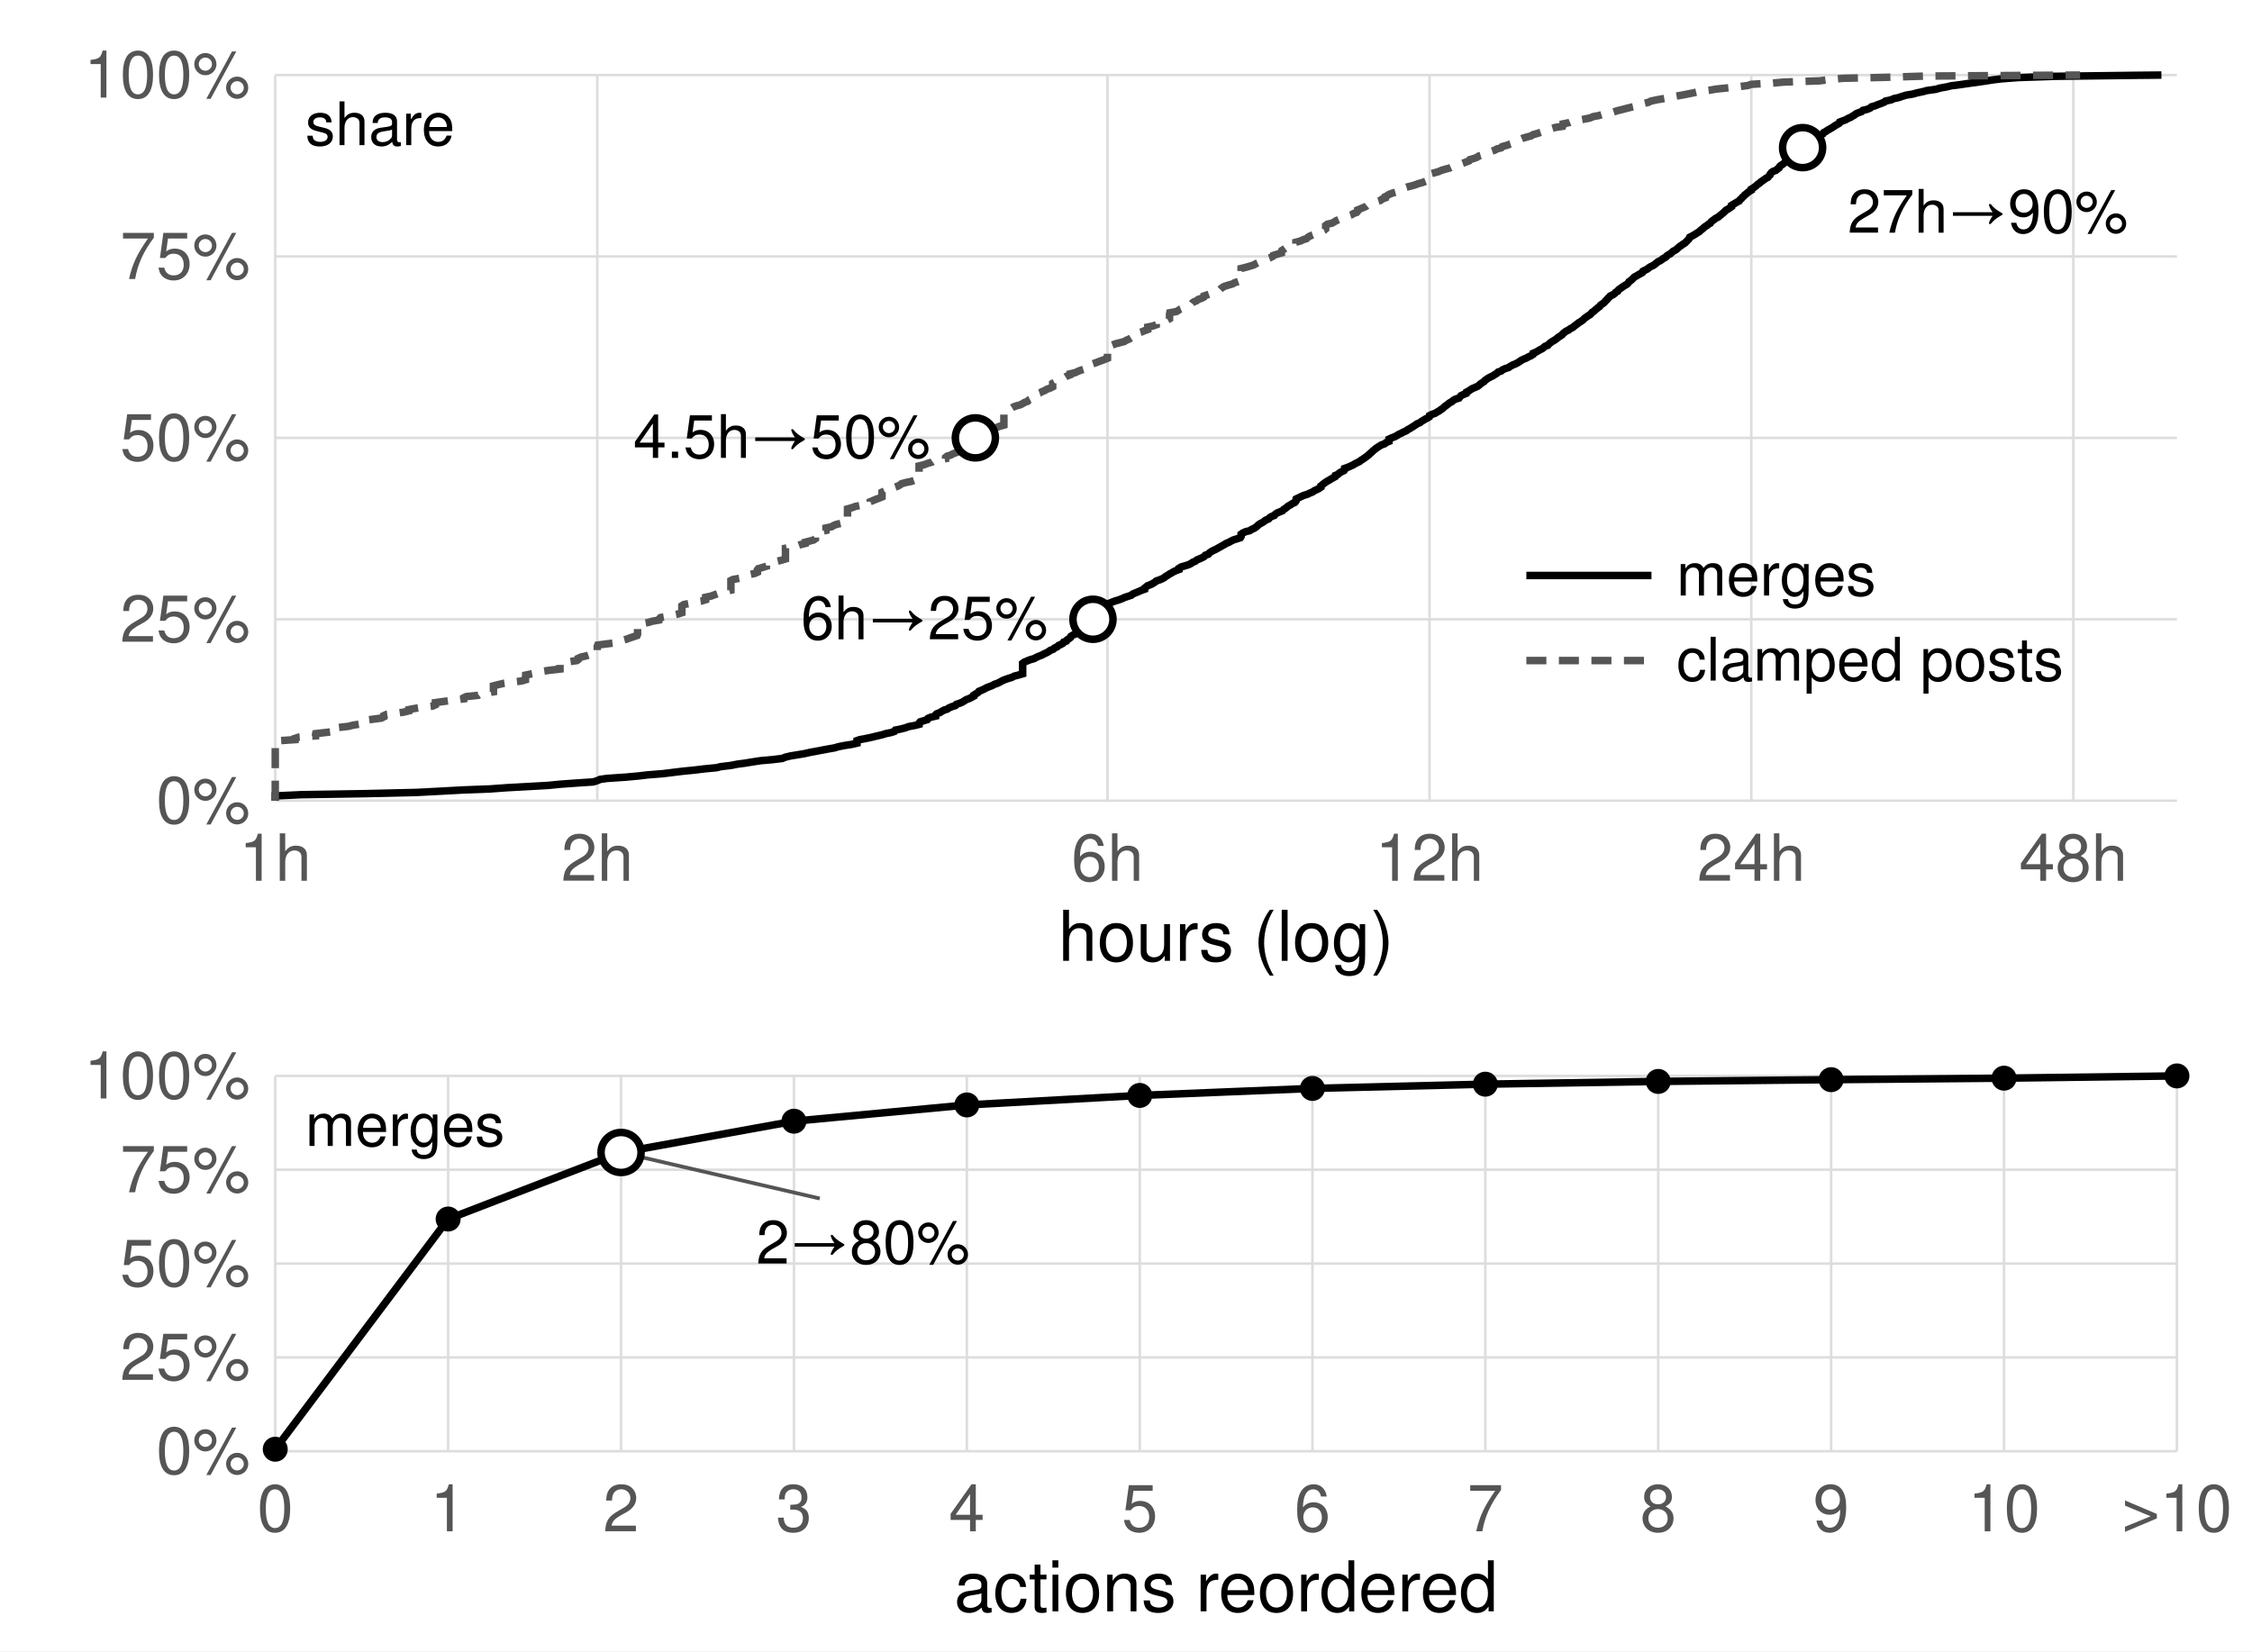
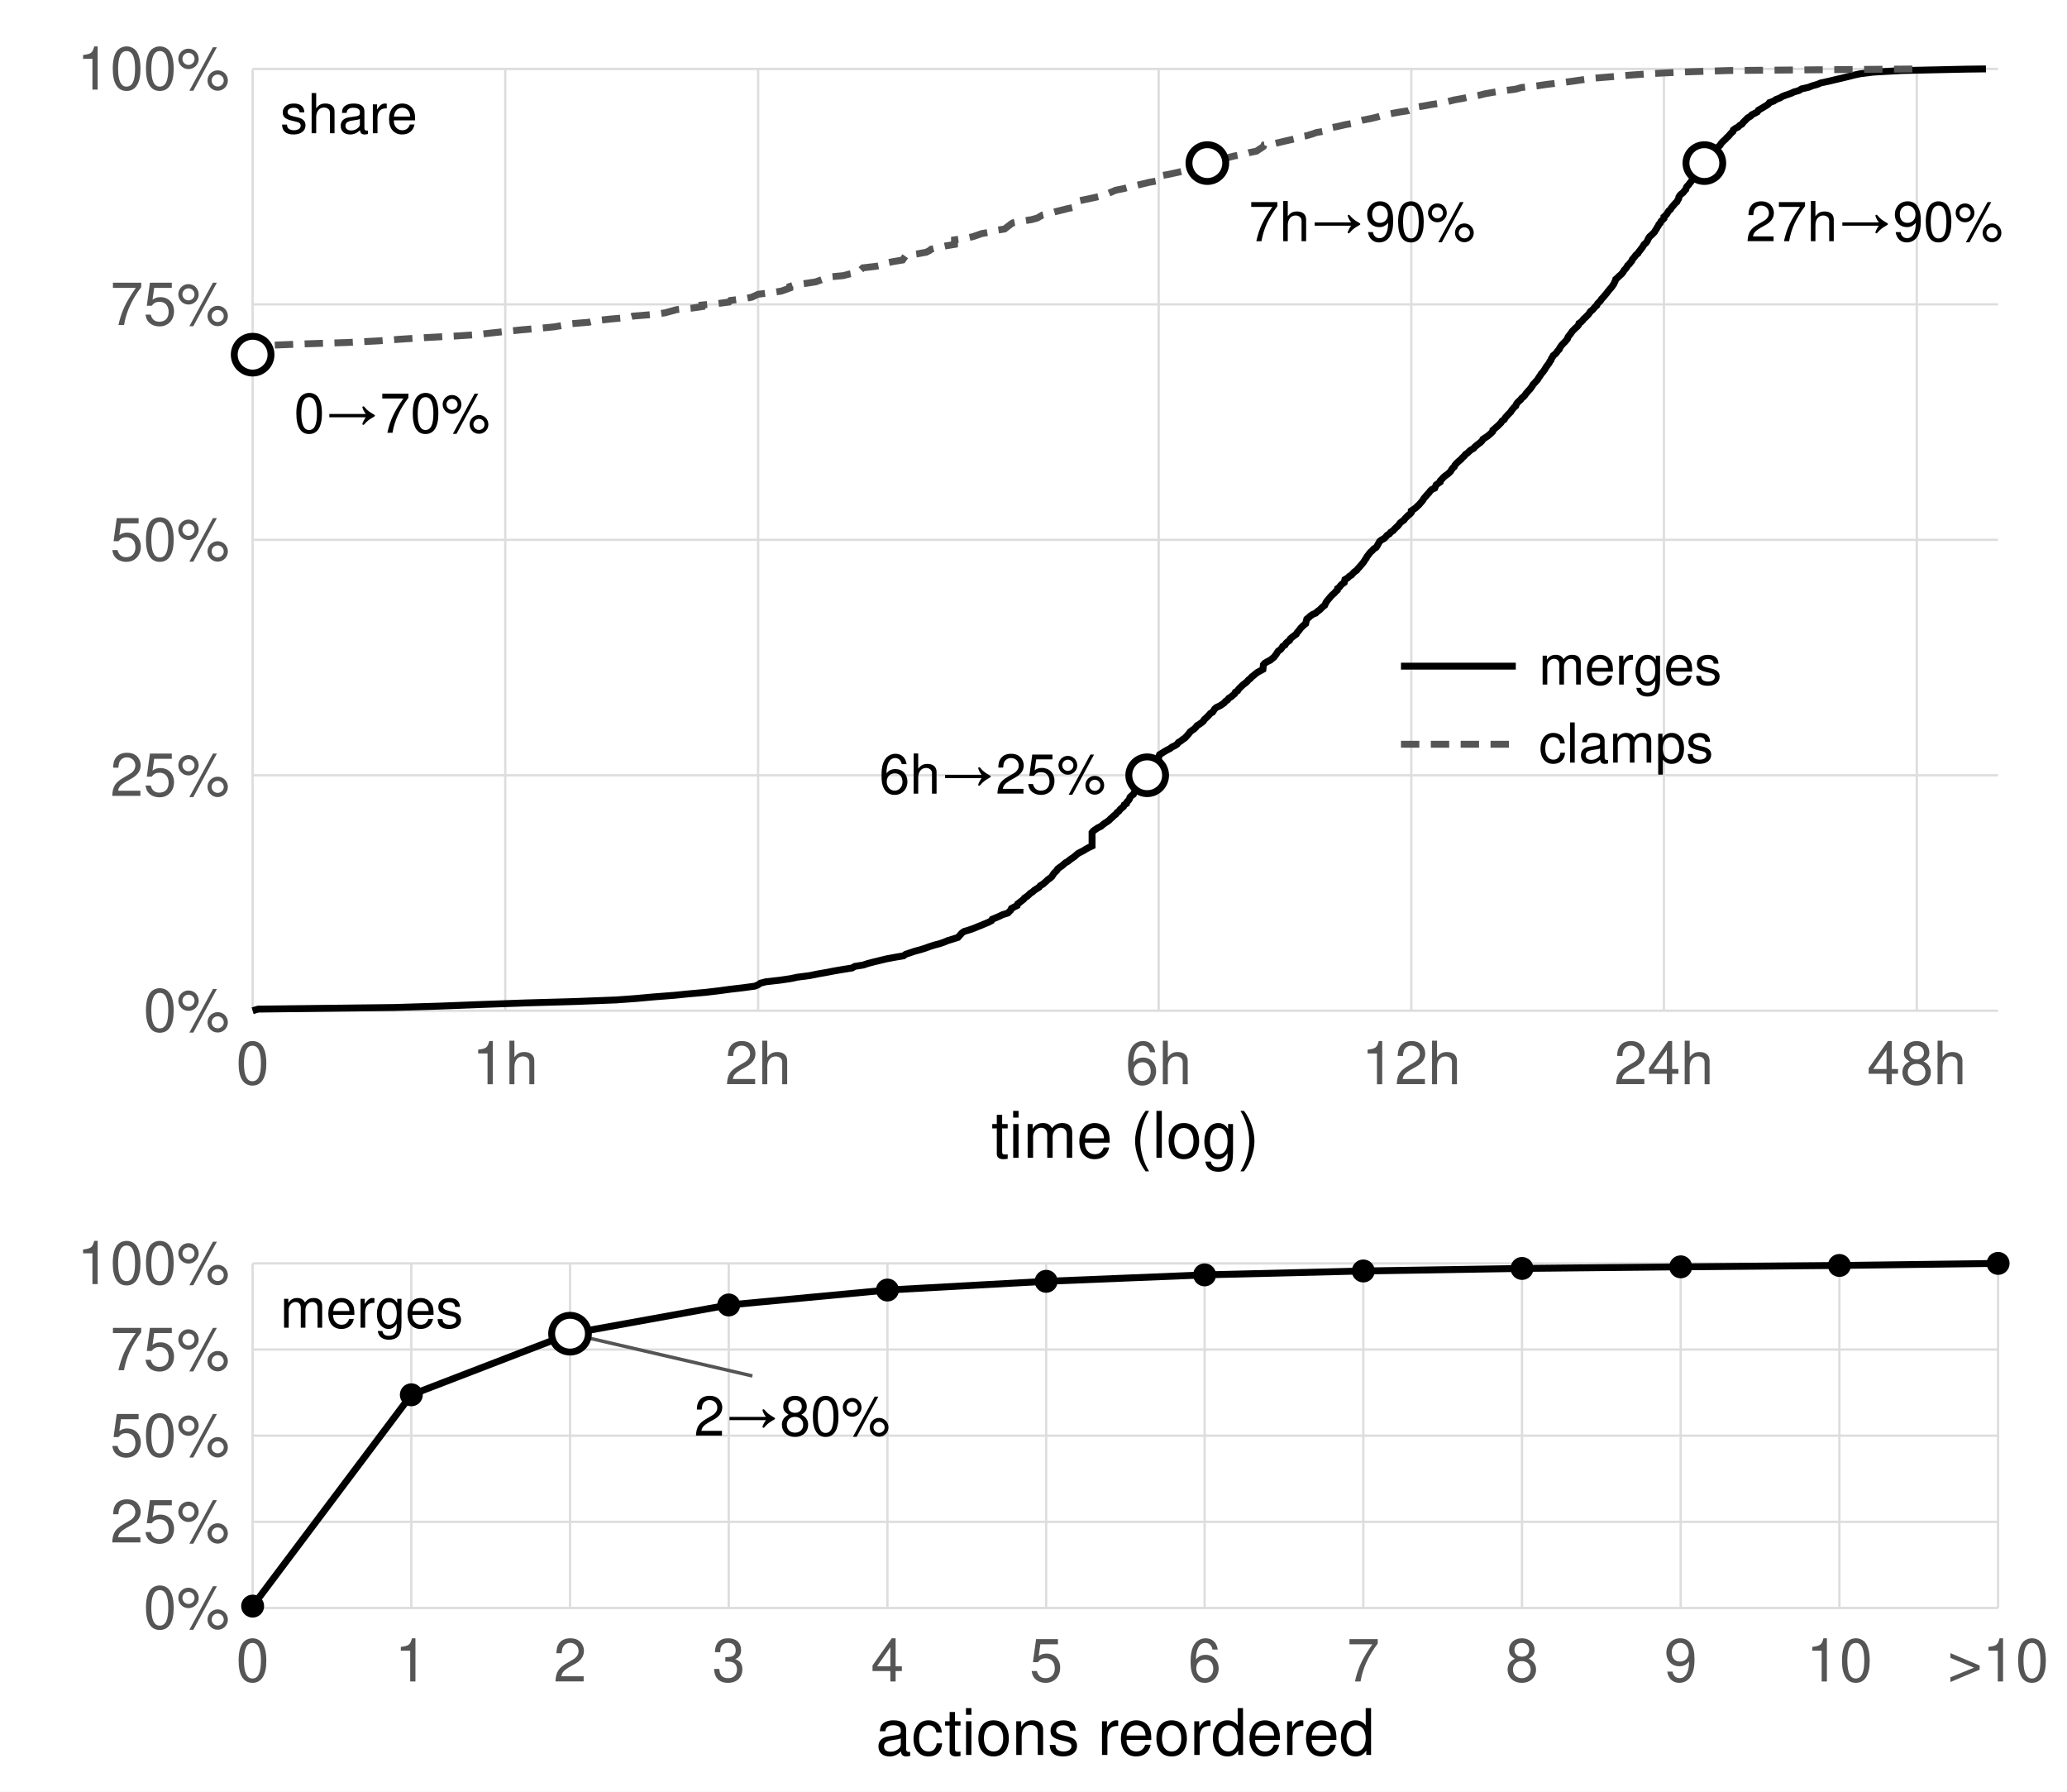
- <svg xmlns="http://www.w3.org/2000/svg" width="900" height="660" viewBox="0 0 900 660">
-   <rect width="900" height="660" fill="#ffffff" />
-   <line x1="110" x2="870" y1="320.0" y2="320.0" stroke="#dddddd" />
-   <text x="100.0" y="329.0" font-family="Helvetica, Arial, sans-serif" font-size="26" text-anchor="end" fill="#555555">0%</text>
-   <line x1="110" x2="870" y1="247.5" y2="247.5" stroke="#dddddd" />
-   <text x="100.0" y="256.5" font-family="Helvetica, Arial, sans-serif" font-size="26" text-anchor="end" fill="#555555">25%</text>
-   <line x1="110" x2="870" y1="175.0" y2="175.0" stroke="#dddddd" />
-   <text x="100.0" y="184.0" font-family="Helvetica, Arial, sans-serif" font-size="26" text-anchor="end" fill="#555555">50%</text>
-   <line x1="110" x2="870" y1="102.5" y2="102.5" stroke="#dddddd" />
-   <text x="100.0" y="111.5" font-family="Helvetica, Arial, sans-serif" font-size="26" text-anchor="end" fill="#555555">75%</text>
+ <svg xmlns="http://www.w3.org/2000/svg" width="900" height="780" viewBox="0 0 900 780">
+   <rect width="900" height="780" fill="#ffffff" />
+   <line x1="110" x2="870" y1="440.0" y2="440.0" stroke="#dddddd" />
+   <text x="100.0" y="449.0" font-family="Helvetica, Arial, sans-serif" font-size="26" text-anchor="end" fill="#555555">0%</text>
+   <line x1="110" x2="870" y1="337.5" y2="337.5" stroke="#dddddd" />
+   <text x="100.0" y="346.5" font-family="Helvetica, Arial, sans-serif" font-size="26" text-anchor="end" fill="#555555">25%</text>
+   <line x1="110" x2="870" y1="235.0" y2="235.0" stroke="#dddddd" />
+   <text x="100.0" y="244.0" font-family="Helvetica, Arial, sans-serif" font-size="26" text-anchor="end" fill="#555555">50%</text>
+   <line x1="110" x2="870" y1="132.5" y2="132.5" stroke="#dddddd" />
+   <text x="100.0" y="141.5" font-family="Helvetica, Arial, sans-serif" font-size="26" text-anchor="end" fill="#555555">75%</text>
  <line x1="110" x2="870" y1="30.0" y2="30.0" stroke="#dddddd" />
  <text x="100.0" y="39.0" font-family="Helvetica, Arial, sans-serif" font-size="26" text-anchor="end" fill="#555555">100%</text>
-   <line y1="30" y2="320" x1="110.0" x2="110.0" stroke="#dddddd" />
-   <text x="110.0" y="352.0" font-family="Helvetica, Arial, sans-serif" font-size="26" text-anchor="middle" fill="#555555">1h</text>
-   <line y1="30" y2="320" x1="238.7" x2="238.7" stroke="#dddddd" />
-   <text x="238.7" y="352.0" font-family="Helvetica, Arial, sans-serif" font-size="26" text-anchor="middle" fill="#555555">2h</text>
-   <line y1="30" y2="320" x1="442.6" x2="442.6" stroke="#dddddd" />
-   <text x="442.6" y="352.0" font-family="Helvetica, Arial, sans-serif" font-size="26" text-anchor="middle" fill="#555555">6h</text>
-   <line y1="30" y2="320" x1="571.3" x2="571.3" stroke="#dddddd" />
-   <text x="571.3" y="352.0" font-family="Helvetica, Arial, sans-serif" font-size="26" text-anchor="middle" fill="#555555">12h</text>
-   <line y1="30" y2="320" x1="699.9" x2="699.9" stroke="#dddddd" />
-   <text x="699.9" y="352.0" font-family="Helvetica, Arial, sans-serif" font-size="26" text-anchor="middle" fill="#555555">24h</text>
-   <line y1="30" y2="320" x1="828.6" x2="828.6" stroke="#dddddd" />
-   <text x="828.6" y="352.0" font-family="Helvetica, Arial, sans-serif" font-size="26" text-anchor="middle" fill="#555555">48h</text>
-   <text x="490.0" y="384.0" font-family="Helvetica, Arial, sans-serif" font-size="28" text-anchor="middle" fill="#000000">hours (log)</text>
+   <line y1="30" y2="440" x1="110.0" x2="110.0" stroke="#dddddd" />
+   <text x="110.0" y="472.0" font-family="Helvetica, Arial, sans-serif" font-size="26" text-anchor="middle" fill="#555555">0</text>
+   <line y1="30" y2="440" x1="220.0" x2="220.0" stroke="#dddddd" />
+   <text x="220.0" y="472.0" font-family="Helvetica, Arial, sans-serif" font-size="26" text-anchor="middle" fill="#555555">1h</text>
+   <line y1="30" y2="440" x1="330.1" x2="330.1" stroke="#dddddd" />
+   <text x="330.1" y="472.0" font-family="Helvetica, Arial, sans-serif" font-size="26" text-anchor="middle" fill="#555555">2h</text>
+   <line y1="30" y2="440" x1="504.5" x2="504.5" stroke="#dddddd" />
+   <text x="504.5" y="472.0" font-family="Helvetica, Arial, sans-serif" font-size="26" text-anchor="middle" fill="#555555">6h</text>
+   <line y1="30" y2="440" x1="614.5" x2="614.5" stroke="#dddddd" />
+   <text x="614.5" y="472.0" font-family="Helvetica, Arial, sans-serif" font-size="26" text-anchor="middle" fill="#555555">12h</text>
+   <line y1="30" y2="440" x1="724.5" x2="724.5" stroke="#dddddd" />
+   <text x="724.5" y="472.0" font-family="Helvetica, Arial, sans-serif" font-size="26" text-anchor="middle" fill="#555555">24h</text>
+   <line y1="30" y2="440" x1="834.6" x2="834.6" stroke="#dddddd" />
+   <text x="834.6" y="472.0" font-family="Helvetica, Arial, sans-serif" font-size="26" text-anchor="middle" fill="#555555">48h</text>
+   <text x="490.0" y="504.0" font-family="Helvetica, Arial, sans-serif" font-size="28" text-anchor="middle" fill="#000000">time (log)</text>
  <text x="122.0" y="58.0" font-family="Helvetica, Arial, sans-serif" font-size="24" text-anchor="start" fill="#000000">share</text>
-   <polyline fill="none" stroke="#000000" stroke-width="3" points="110.0,320.0 110.0,319.5 110.0,319.0 110.0,318.6 110.0,318.1 120.5,317.6 145.6,317.2 166.6,316.7 176.2,316.2 185.3,315.7 195.9,315.3 202.8,314.8 212.0,314.3 219.0,313.9 224.1,313.4 231.1,312.9 237.1,312.5 238.7,312.0 239.8,311.5 242.6,311.1 250.0,310.6 255.4,310.1 258.7,309.7 265.0,309.2 269.0,308.7 273.1,308.2 277.3,307.8 281.4,307.3 286.5,306.8 288.0,306.4 292.2,305.9 294.7,305.4 297.8,305.0 300.8,304.5 304.1,304.0 308.7,303.6 312.7,303.1 313.9,302.6 316.0,302.1 318.5,301.7 321.5,301.2 323.7,300.7 325.9,300.3 328.5,299.8 331.2,299.3 333.5,298.9 335.2,298.4 337.8,297.9 340.4,297.5 342.5,297.0 342.5,296.5 342.5,296.0 343.6,295.6 346.3,295.1 348.6,294.6 350.2,294.2 352.4,293.7 354.0,293.2 356.0,292.8 357.5,292.3 357.8,291.8 359.8,291.4 361.8,290.9 363.1,290.4 365.8,289.9 367.3,289.5 367.3,289.0 367.7,288.5 369.0,288.1 370.6,287.6 370.9,287.1 371.8,286.7 373.9,286.2 373.9,285.7 374.3,285.3 375.6,284.8 376.4,284.3 377.3,283.8 378.6,283.4 379.3,282.9 380.5,282.4 381.8,282.0 382.2,281.5 383.7,281.0 384.6,280.6 385.4,280.1 386.2,279.6 387.3,279.2 388.3,278.7 389.2,278.2 389.2,277.8 390.0,277.3 390.8,276.8 391.2,276.3 392.2,275.9 393.3,275.4 394.2,274.9 395.2,274.5 396.5,274.0 397.4,273.5 398.6,273.1 399.6,272.6 400.5,272.1 401.4,271.7 402.8,271.2 404.4,270.7 405.4,270.2 407.0,269.8 408.7,269.3 408.7,268.8 408.7,268.4 408.7,267.9 408.7,267.4 408.7,267.0 408.7,266.5 408.7,266.0 408.7,265.6 408.7,265.1 409.4,264.6 410.6,264.1 411.6,263.7 413.3,263.2 414.2,262.7 415.1,262.3 416.4,261.8 417.3,261.3 418.2,260.9 419.1,260.4 419.8,259.9 420.9,259.5 421.4,259.0 422.5,258.5 423.0,258.0 423.9,257.6 424.8,257.1 425.1,256.6 426.2,256.2 426.5,255.7 427.3,255.2 427.8,254.8 428.0,254.3 428.8,253.8 429.8,253.4 430.1,252.9 430.8,252.4 431.3,251.9 432.0,251.5 432.3,251.0 433.3,250.5 433.7,250.1 434.7,249.6 434.9,249.1 435.4,248.7 435.8,248.2 436.3,247.7 437.2,247.3 438.1,246.8 438.1,246.3 438.5,245.9 439.6,245.4 440.3,244.9 440.9,244.4 441.4,244.0 442.2,243.5 442.6,243.0 442.6,242.6 442.6,242.1 442.7,241.6 443.1,241.2 444.3,240.7 445.6,240.2 447.0,239.8 448.3,239.3 449.4,238.8 450.9,238.3 452.1,237.9 452.7,237.4 453.9,236.9 454.9,236.5 456.0,236.0 457.4,235.5 457.4,235.1 458.0,234.6 458.6,234.1 459.7,233.7 460.7,233.2 461.5,232.7 462.1,232.2 463.3,231.8 464.5,231.3 465.4,230.8 465.8,230.4 466.7,229.9 467.4,229.4 468.2,229.0 469.0,228.5 470.1,228.0 471.2,227.6 471.2,227.1 472.0,226.6 473.7,226.1 475.0,225.7 476.0,225.2 476.7,224.7 477.7,224.3 478.3,223.8 479.5,223.3 480.4,222.9 481.3,222.4 481.7,221.9 482.9,221.5 483.3,221.0 484.0,220.5 484.9,220.0 485.8,219.6 486.7,219.1 487.6,218.6 488.3,218.2 489.2,217.7 490.0,217.2 491.0,216.8 491.9,216.3 492.9,215.8 494.2,215.4 495.7,214.9 496.0,214.4 496.0,214.0 496.0,213.5 496.7,213.0 497.8,212.5 499.4,212.1 500.2,211.6 501.3,211.1 501.9,210.7 502.5,210.2 503.0,209.7 503.6,209.3 504.6,208.8 505.3,208.3 505.8,207.9 507.0,207.4 507.4,206.9 508.2,206.4 509.3,206.0 509.7,205.5 510.4,205.0 511.4,204.6 512.6,204.1 513.0,203.6 513.7,203.2 514.3,202.7 514.9,202.2 515.7,201.8 516.4,201.3 517.5,200.8 517.9,200.3 517.9,199.9 518.0,199.4 519.1,198.9 519.9,198.5 521.0,198.0 522.6,197.5 523.4,197.1 524.6,196.6 525.3,196.1 526.2,195.7 527.2,195.2 527.9,194.7 527.9,194.2 528.4,193.8 529.0,193.3 529.7,192.8 530.3,192.4 531.2,191.9 532.0,191.4 532.7,191.0 533.6,190.5 533.7,190.0 534.7,189.6 535.2,189.1 536.0,188.6 537.1,188.1 537.4,187.7 537.4,187.2 538.8,186.7 539.7,186.3 540.8,185.8 541.6,185.3 542.4,184.9 543.4,184.4 544.0,183.9 544.7,183.5 545.4,183.0 546.1,182.5 546.6,182.1 547.2,181.6 547.7,181.1 548.3,180.6 548.7,180.2 549.3,179.7 549.9,179.2 550.5,178.8 551.3,178.3 552.1,177.8 553.3,177.4 553.9,176.9 555.1,176.4 555.1,176.0 555.1,175.5 556.2,175.0 557.5,174.5 558.2,174.1 559.0,173.6 560.1,173.1 560.8,172.7 562.0,172.2 562.6,171.7 563.4,171.3 564.2,170.8 565.0,170.3 565.6,169.9 566.3,169.4 567.5,168.9 568.1,168.4 568.8,168.0 569.6,167.5 570.6,167.0 571.2,166.6 571.3,166.1 572.3,165.6 573.5,165.2 574.3,164.7 575.2,164.2 575.7,163.8 576.5,163.3 577.0,162.8 577.6,162.3 578.2,161.9 578.8,161.4 579.5,160.9 580.3,160.5 580.8,160.0 581.7,159.5 583.1,159.1 583.5,158.6 583.9,158.1 584.8,157.7 586.0,157.2 586.1,156.7 586.9,156.3 587.6,155.8 588.4,155.3 589.6,154.8 590.5,154.4 591.2,153.9 591.7,153.4 592.3,153.0 593.1,152.5 593.5,152.0 594.1,151.6 594.8,151.1 595.8,150.6 596.6,150.2 597.4,149.7 598.2,149.2 598.7,148.7 599.9,148.3 600.5,147.8 601.6,147.3 602.9,146.9 603.6,146.4 604.5,145.9 605.5,145.5 606.5,145.0 607.3,144.5 607.8,144.1 608.8,143.6 610.0,143.1 610.9,142.6 611.8,142.2 612.6,141.7 612.7,141.2 613.7,140.8 614.6,140.3 615.4,139.8 616.3,139.4 616.9,138.9 617.5,138.4 618.6,138.0 619.0,137.5 619.6,137.0 620.3,136.5 621.0,136.1 621.8,135.6 622.4,135.1 622.9,134.7 623.7,134.2 624.4,133.7 624.7,133.3 625.3,132.8 626.0,132.3 626.9,131.9 627.5,131.4 628.5,130.9 629.1,130.4 629.6,130.0 630.3,129.5 630.9,129.0 631.6,128.6 632.3,128.1 632.9,127.6 633.3,127.2 634.0,126.7 634.7,126.2 635.4,125.8 635.9,125.3 636.3,124.8 637.0,124.4 637.5,123.9 638.1,123.4 638.7,122.9 639.3,122.5 639.6,122.0 640.3,121.5 640.9,121.1 641.4,120.6 641.8,120.1 642.3,119.7 642.6,119.2 643.2,118.7 643.5,118.3 644.6,117.8 645.3,117.3 645.7,116.8 646.5,116.4 646.8,115.9 647.4,115.4 648.0,115.0 648.7,114.5 649.5,114.0 650.2,113.6 650.7,113.1 651.0,112.6 651.6,112.2 652.2,111.7 652.7,111.2 653.2,110.7 654.0,110.3 654.8,109.8 655.7,109.3 656.4,108.9 656.6,108.4 657.6,107.9 658.4,107.5 659.0,107.0 659.8,106.5 660.7,106.1 661.4,105.6 662.0,105.1 662.6,104.6 663.5,104.2 664.2,103.7 664.9,103.2 665.7,102.8 666.1,102.3 666.8,101.8 667.6,101.4 668.1,100.9 668.7,100.4 669.5,100.0 670.2,99.5 670.7,99.0 671.3,98.5 671.9,98.1 672.6,97.6 673.4,97.1 673.8,96.7 674.3,96.2 674.8,95.7 675.1,95.3 675.3,94.8 676.3,94.3 677.0,93.9 677.8,93.4 678.6,92.9 679.2,92.5 679.7,92.0 680.4,91.5 680.9,91.0 681.4,90.6 682.2,90.1 682.8,89.6 683.5,89.2 683.8,88.7 684.4,88.2 685.0,87.8 685.6,87.3 686.6,86.8 687.1,86.4 687.7,85.9 688.3,85.4 688.9,84.9 689.3,84.5 689.8,84.0 690.7,83.5 691.3,83.1 692.0,82.6 692.0,82.1 692.6,81.7 693.5,81.2 694.3,80.7 695.1,80.3 695.4,79.8 696.0,79.3 696.4,78.8 696.9,78.4 697.3,77.9 698.0,77.4 698.4,77.0 699.1,76.5 699.9,76.0 699.9,75.6 700.7,75.1 701.4,74.6 701.9,74.2 702.4,73.7 703.2,73.2 703.7,72.7 704.3,72.3 705.0,71.8 705.7,71.3 706.5,70.9 706.9,70.4 707.4,69.9 707.5,69.5 707.9,69.0 708.6,68.5 709.7,68.1 710.3,67.6 711.0,67.1 711.2,66.6 711.6,66.2 712.4,65.7 713.0,65.2 713.5,64.8 714.1,64.3 714.8,63.8 715.0,63.4 715.9,62.9 716.4,62.4 717.0,62.0 717.8,61.5 718.3,61.0 718.6,60.6 719.0,60.1 719.5,59.6 720.4,59.1 720.8,58.7 721.6,58.2 721.8,57.7 722.5,57.3 723.3,56.8 724.2,56.3 724.9,55.9 725.7,55.4 725.9,54.9 726.7,54.5 727.6,54.0 728.5,53.5 728.8,53.0 729.6,52.6 730.3,52.1 731.2,51.6 731.9,51.2 732.7,50.7 733.4,50.2 734.1,49.8 735.0,49.3 735.2,48.8 736.2,48.4 737.6,47.9 738.4,47.4 739.6,46.9 740.2,46.5 741.1,46.0 741.7,45.5 742.6,45.1 744.0,44.6 744.5,44.1 746.2,43.7 747.4,43.2 747.9,42.7 749.3,42.3 750.5,41.8 751.9,41.3 753.1,40.8 753.5,40.4 755.8,39.9 756.9,39.4 758.8,39.0 760.2,38.5 761.9,38.0 764.4,37.6 766.2,37.1 768.6,36.6 770.0,36.2 773.6,35.7 775.3,35.2 778.1,34.7 779.7,34.3 783.6,33.8 787.0,33.3 790.0,32.9 793.4,32.4 796.6,31.9 799.9,31.5 806.5,31.0 821.1,30.5 853.9,30.1 863.8,30.0" />
-   <polyline fill="none" stroke="#555555" stroke-width="3" stroke-dasharray="8 5" points="110.0,320.0 110.0,319.5 110.0,319.0 110.0,318.5 110.0,318.0 110.0,317.6 110.0,317.1 110.0,316.6 110.0,316.1 110.0,315.7 110.0,315.2 110.0,314.7 110.0,314.2 110.0,313.7 110.0,313.3 110.0,312.8 110.0,312.3 110.0,311.8 110.0,311.4 110.0,310.9 110.0,310.4 110.0,309.9 110.0,309.4 110.0,309.0 110.0,308.5 110.0,308.0 110.0,307.5 110.0,307.1 110.0,306.6 110.0,306.1 110.0,305.6 110.0,305.1 110.0,304.7 110.0,304.2 110.0,303.7 110.0,303.2 110.0,302.8 110.0,302.3 110.0,301.8 110.0,301.3 110.0,300.8 110.0,300.4 110.0,299.9 110.0,299.4 110.0,298.9 110.0,298.4 110.0,298.0 110.0,297.5 110.0,297.0 110.0,296.5 110.6,296.1 117.9,295.6 117.9,295.1 119.4,294.6 126.1,294.1 126.1,293.7 126.2,293.2 130.6,292.7 134.8,292.2 134.8,291.8 134.8,291.3 134.8,290.8 139.2,290.3 141.2,289.8 143.8,289.4 143.8,288.9 144.3,288.4 145.4,287.9 148.6,287.5 152.4,287.0 153.4,286.5 153.4,286.0 154.5,285.5 158.1,285.1 161.4,284.6 163.4,284.1 163.4,283.6 165.4,283.2 168.6,282.7 172.9,282.2 174.0,281.7 174.0,281.2 174.0,280.8 177.6,280.3 181.4,279.8 185.3,279.3 185.3,278.9 186.3,278.4 191.1,277.9 191.8,277.4 194.8,276.9 197.2,276.5 197.2,276.0 197.2,275.5 197.2,275.0 197.2,274.6 197.2,274.1 199.2,273.6 201.3,273.1 204.8,272.6 208.2,272.2 210.0,271.7 210.0,271.2 210.0,270.7 210.1,270.3 210.1,269.8 212.5,269.3 215.3,268.8 216.8,268.3 219.4,267.9 223.8,267.4 223.8,266.9 223.8,266.4 223.8,266.0 223.8,265.5 223.8,265.0 227.0,264.5 230.6,264.0 231.1,263.6 231.1,263.1 232.2,262.6 234.4,262.1 235.6,261.7 238.7,261.2 238.7,260.7 238.7,260.2 238.7,259.7 238.7,259.3 238.7,258.8 238.7,258.3 238.9,257.8 241.9,257.4 246.0,256.9 246.6,256.4 248.6,255.9 250.6,255.4 251.6,255.0 253.1,254.5 254.6,254.0 254.8,253.5 254.8,253.1 254.8,252.6 254.8,252.1 254.8,251.6 254.8,251.1 254.8,250.7 254.8,250.2 254.8,249.7 256.8,249.2 259.0,248.8 260.6,248.3 263.4,247.8 263.5,247.3 264.0,246.8 266.4,246.4 268.5,245.9 271.0,245.4 272.5,244.9 272.5,244.5 272.5,244.0 272.5,243.5 272.5,243.0 272.5,242.5 272.5,242.1 273.3,241.6 276.0,241.1 277.5,240.6 280.4,240.2 282.0,239.7 282.0,239.2 282.0,238.7 284.3,238.2 285.3,237.8 286.7,237.3 289.1,236.8 290.5,236.3 292.1,235.9 292.1,235.4 292.1,234.9 292.1,234.4 292.1,233.9 292.1,233.5 292.1,233.0 292.1,232.5 292.1,232.0 292.9,231.6 295.6,231.1 297.6,230.6 299.1,230.1 299.6,229.6 301.6,229.2 302.7,228.7 302.7,228.2 302.7,227.7 303.0,227.3 304.7,226.8 306.3,226.3 306.3,225.8 308.0,225.3 308.9,224.9 310.1,224.4 312.3,223.9 313.9,223.4 313.9,223.0 313.9,222.5 313.9,222.0 313.9,221.5 313.9,221.0 313.9,220.6 313.9,220.1 313.9,219.6 313.9,219.1 315.7,218.7 318.4,218.2 319.8,217.7 321.8,217.2 321.8,216.7 323.4,216.3 325.2,215.8 325.9,215.3 325.9,214.8 325.9,214.3 325.9,213.9 325.9,213.4 326.7,212.9 328.3,212.4 330.1,212.0 330.1,211.5 330.1,211.0 332.4,210.5 333.2,210.0 334.2,209.6 336.3,209.1 338.7,208.6 338.7,208.1 338.7,207.7 338.7,207.2 338.7,206.7 338.7,206.2 338.7,205.7 338.7,205.3 338.7,204.8 338.7,204.3 338.7,203.8 338.7,203.4 340.5,202.9 341.8,202.4 344.4,201.9 346.3,201.4 347.8,201.0 347.8,200.5 349.0,200.0 350.2,199.5 351.3,199.1 352.5,198.6 352.5,198.1 352.5,197.6 352.5,197.1 352.5,196.7 353.6,196.2 356.6,195.7 357.3,195.2 357.3,194.8 358.8,194.3 359.7,193.8 360.3,193.3 362.2,192.8 364.2,192.4 365.6,191.9 367.3,191.4 367.3,190.9 367.3,190.5 367.3,190.0 367.3,189.5 367.3,189.0 367.3,188.5 367.3,188.1 367.3,187.6 367.3,187.1 367.3,186.6 367.3,186.2 369.4,185.7 370.7,185.2 372.4,184.7 373.1,184.2 375.2,183.8 377.9,183.3 377.9,182.8 378.5,182.3 379.9,181.9 380.8,181.4 382.1,180.9 383.5,180.4 383.5,179.9 383.5,179.5 383.5,179.0 383.5,178.5 383.5,178.0 385.0,177.6 386.0,177.1 386.9,176.6 389.2,176.1 389.2,175.6 389.4,175.2 390.9,174.7 392.1,174.2 392.6,173.7 393.9,173.3 393.9,172.8 395.2,172.3 395.9,171.8 397.1,171.3 398.2,170.9 399.4,170.4 401.2,169.9 401.2,169.4 401.2,169.0 401.2,168.5 401.2,168.0 401.2,167.5 401.2,167.0 401.2,166.6 401.2,166.1 401.2,165.6 401.2,165.1 401.2,164.7 401.2,164.2 402.2,163.7 404.1,163.2 404.9,162.7 405.9,162.3 407.7,161.8 408.7,161.3 409.5,160.8 410.7,160.4 411.1,159.9 412.1,159.4 413.6,158.9 414.0,158.4 414.0,158.0 414.2,157.5 415.6,157.0 416.5,156.5 417.5,156.1 418.3,155.6 419.7,155.1 420.7,154.6 420.7,154.1 420.7,153.7 420.7,153.2 421.6,152.7 423.0,152.2 423.7,151.8 424.9,151.3 425.6,150.8 426.4,150.3 427.7,149.8 427.7,149.4 429.8,148.9 430.8,148.4 432.1,147.9 433.4,147.5 433.5,147.0 435.0,146.5 435.0,146.0 436.4,145.5 437.6,145.1 438.9,144.6 440.3,144.1 441.6,143.6 442.6,143.2 442.6,142.7 442.6,142.2 442.6,141.7 442.6,141.2 442.6,140.8 442.6,140.3 442.6,139.8 442.6,139.3 442.6,138.9 442.6,138.4 444.5,137.9 445.8,137.4 447.8,136.9 449.3,136.5 450.1,136.0 451.3,135.5 452.1,135.0 453.6,134.6 454.6,134.1 454.6,133.6 454.6,133.1 456.4,132.6 457.3,132.2 458.7,131.7 458.7,131.2 458.7,130.7 460.7,130.3 462.1,129.8 462.1,129.3 463.6,128.8 464.6,128.3 466.5,127.9 467.4,127.4 467.4,126.9 467.4,126.4 467.4,125.9 467.4,125.5 467.5,125.0 470.2,124.5 471.0,124.0 471.6,123.6 472.8,123.1 473.8,122.6 475.0,122.1 476.1,121.6 476.4,121.2 477.0,120.7 478.2,120.2 478.8,119.7 480.0,119.3 481.0,118.8 481.1,118.3 482.6,117.8 484.0,117.3 486.0,116.9 486.7,116.4 487.4,115.9 487.9,115.4 488.4,115.0 489.2,114.5 490.7,114.0 492.5,113.5 493.4,113.0 494.6,112.6 496.0,112.1 496.0,111.6 496.0,111.1 496.0,110.7 496.0,110.2 496.0,109.7 496.0,109.2 496.0,108.7 496.0,108.3 496.0,107.8 496.0,107.3 498.0,106.8 499.4,106.4 501.0,105.9 501.9,105.4 503.0,104.9 504.1,104.4 505.0,104.0 506.2,103.5 507.6,103.0 508.6,102.5 508.8,102.1 510.4,101.6 512.1,101.1 512.1,100.6 512.3,100.1 513.0,99.7 513.7,99.2 514.6,98.7 516.6,98.2 517.9,97.8 517.9,97.3 517.9,96.8 519.8,96.3 520.8,95.8 522.1,95.4 522.6,94.9 523.4,94.4 524.6,93.9 525.8,93.5 527.7,93.0 528.0,92.5 529.2,92.0 529.8,91.5 529.8,91.1 529.8,90.6 529.8,90.1 530.5,89.6 532.3,89.2 533.2,88.7 534.0,88.2 535.2,87.7 536.5,87.2 537.4,86.8 538.6,86.3 540.2,85.8 541.0,85.3 542.2,84.9 542.6,84.4 542.6,83.9 543.8,83.4 545.0,82.9 545.9,82.5 546.5,82.0 547.9,81.5 549.4,81.0 550.0,80.6 551.7,80.1 552.3,79.6 553.6,79.1 553.6,78.6 554.4,78.2 555.1,77.7 556.4,77.2 558.2,76.7 558.4,76.3 559.4,75.8 560.7,75.3 562.1,74.8 564.1,74.3 565.5,73.9 566.8,73.4 568.6,72.9 569.9,72.4 571.3,72.0 571.3,71.5 571.3,71.0 571.3,70.5 571.3,70.0 571.3,69.6 573.1,69.1 574.9,68.6 576.0,68.1 577.3,67.7 579.2,67.2 580.3,66.7 581.5,66.2 583.2,65.7 584.4,65.3 585.8,64.8 587.1,64.3 587.4,63.8 588.8,63.4 590.2,62.9 590.9,62.4 592.6,61.9 593.1,61.4 595.0,61.0 596.0,60.5 597.4,60.0 598.3,59.5 599.9,59.1 600.3,58.6 602.1,58.1 603.5,57.6 605.1,57.1 605.9,56.7 606.8,56.2 607.5,55.7 608.7,55.2 610.1,54.8 611.9,54.3 612.7,53.8 614.5,53.3 616.0,52.8 617.4,52.4 619.1,51.9 620.0,51.4 621.7,50.9 624.5,50.5 624.7,50.0 624.7,49.5 627.1,49.0 628.3,48.5 630.5,48.1 633.2,47.6 635.6,47.1 636.7,46.6 638.9,46.2 640.6,45.7 643.5,45.2 645.0,44.7 646.5,44.2 648.2,43.8 650.1,43.3 652.1,42.8 654.4,42.3 655.6,41.9 656.6,41.4 658.8,40.9 659.8,40.4 662.1,39.9 664.4,39.5 667.3,39.0 669.4,38.5 672.3,38.0 674.8,37.5 676.8,37.1 678.9,36.6 683.0,36.1 685.8,35.6 689.7,35.2 694.3,34.7 698.4,34.2 699.9,33.7 708.5,33.2 712.9,32.8 727.3,32.3 730.9,31.8 736.5,31.3 753.7,30.9 769.3,30.4 831.3,30.0" />
-   <line x1="610" x2="660" y1="230" y2="230" stroke="#000000" stroke-width="3" />
-   <text x="670.0" y="238.0" font-family="Helvetica, Arial, sans-serif" font-size="24" text-anchor="start" fill="#000000">merges</text>
-   <line x1="610" x2="660" y1="264" y2="264" stroke="#555555" stroke-width="3" stroke-dasharray="8 5" />
-   <text x="670.0" y="272.0" font-family="Helvetica, Arial, sans-serif" font-size="24" text-anchor="start" fill="#000000">clamped posts</text>
-   <circle cx="436.8" cy="247.5" r="8" fill="#ffffff" stroke="#000000" stroke-width="3" />
-   <text x="418.8" y="255.5" font-family="Helvetica, Arial, sans-serif" font-size="24" text-anchor="end" fill="#000000">6h→25%</text>
-   <circle cx="720.4" cy="59.0" r="8" fill="#ffffff" stroke="#000000" stroke-width="3" />
-   <text x="738.4" y="93.0" font-family="Helvetica, Arial, sans-serif" font-size="24" text-anchor="start" fill="#000000">27h→90%</text>
-   <circle cx="389.8" cy="175.0" r="8" fill="#ffffff" stroke="#000000" stroke-width="3" />
-   <text x="371.8" y="183.0" font-family="Helvetica, Arial, sans-serif" font-size="24" text-anchor="end" fill="#000000">4.5h→50%</text>
-   <g transform="translate(0,400)">
+   <polyline fill="none" stroke="#000000" stroke-width="3" points="110.0,440.0 112.4,439.3 171.6,438.6 191.2,438.0 209.2,437.3 229.0,436.6 250.4,436.0 268.4,435.3 276.7,434.7 284.4,434.0 293.5,433.3 299.4,432.7 307.3,432.0 313.2,431.3 317.6,430.7 323.6,430.0 328.7,429.3 330.1,428.7 331.1,428.0 333.5,427.4 339.7,426.7 344.4,426.0 347.2,425.4 352.6,424.7 356.0,424.0 359.5,423.4 363.1,422.7 366.6,422.1 371.0,421.4 372.2,420.7 375.9,420.1 378.0,419.4 380.7,418.7 383.2,418.1 386.1,417.4 389.9,416.7 393.4,416.1 394.4,415.4 396.2,414.8 398.3,414.1 400.9,413.4 402.8,412.8 404.7,412.1 406.9,411.4 409.2,410.8 411.2,410.1 412.6,409.5 414.9,408.8 417.1,408.1 418.9,406.1 419.8,405.5 422.1,404.8 424.1,404.1 425.5,403.5 427.3,402.8 428.7,402.2 430.4,401.5 431.7,400.8 432.0,400.2 433.7,399.5 435.3,398.8 436.5,398.2 438.8,397.5 440.1,396.2 440.4,395.5 441.5,394.9 442.9,394.2 443.1,393.5 443.9,392.9 445.7,391.5 446.1,390.9 447.2,390.2 447.9,389.6 448.6,388.9 449.7,388.2 450.3,387.6 451.4,386.9 452.5,386.2 452.9,385.6 454.1,384.9 454.9,384.2 455.6,383.6 456.3,382.9 457.2,382.3 458.0,381.6 458.8,380.3 459.5,379.6 460.2,378.9 460.5,378.3 461.4,377.6 462.3,377.0 463.1,376.3 463.9,375.6 465.0,375.0 465.8,374.3 466.8,373.6 467.7,373.0 468.5,372.3 469.3,371.6 470.4,371.0 471.8,370.3 472.7,369.7 474.0,369.0 475.5,368.3 475.5,362.4 476.1,361.7 477.1,361.0 478.0,360.4 479.4,359.7 480.2,359.0 481.0,358.4 482.1,357.7 482.9,357.1 483.6,356.4 484.4,355.7 485.0,355.1 485.9,354.4 486.4,353.7 487.2,353.1 487.7,352.4 488.5,351.7 489.2,351.1 489.5,350.4 490.5,349.8 490.7,349.1 491.4,348.4 491.8,347.8 492.0,347.1 492.7,346.4 493.5,345.8 493.8,345.1 494.4,344.5 494.9,343.8 495.4,343.1 495.7,342.5 496.5,341.8 496.9,341.1 497.7,340.5 497.9,339.8 498.3,339.1 498.6,338.5 499.1,337.8 499.9,337.2 500.6,335.8 501.0,335.2 501.9,334.5 502.5,333.8 503.1,333.2 503.5,332.5 504.2,331.9 504.5,329.9 504.6,329.2 504.9,328.5 505.9,327.9 507.0,327.2 508.2,326.5 509.4,325.9 510.3,325.2 511.6,324.6 512.6,323.9 513.1,323.2 514.1,322.6 515.0,321.9 516.0,321.2 517.2,319.9 517.7,319.3 518.2,318.6 519.1,317.9 520.0,317.3 520.7,316.6 521.2,315.9 522.2,315.3 523.2,314.6 524.0,313.9 524.3,313.3 525.1,312.6 525.7,312.0 526.4,311.3 527.0,310.6 528.0,310.0 528.9,308.6 529.6,308.0 531.1,307.3 532.2,306.6 533.0,306.0 533.6,305.3 534.5,304.7 535.0,304.0 536.1,303.3 536.8,302.7 537.6,302.0 537.9,301.3 538.9,300.7 539.3,300.0 539.9,299.4 540.6,298.7 541.4,298.0 542.2,297.4 543.0,296.7 543.6,296.0 544.4,295.4 545.0,294.7 545.9,294.0 546.6,293.4 547.5,292.7 548.6,292.1 549.9,291.4 550.1,289.4 550.7,288.7 551.7,288.1 553.1,287.4 553.8,286.8 554.7,286.1 555.2,285.4 555.7,284.8 556.1,284.1 556.6,283.4 557.5,282.8 558.1,282.1 558.5,281.4 559.5,280.8 559.9,280.1 560.5,279.5 561.5,278.8 561.8,278.1 562.5,277.5 563.4,276.8 564.4,276.1 564.7,275.5 565.3,274.8 565.8,274.2 566.3,273.5 567.0,272.8 567.6,272.2 568.5,271.5 568.8,270.2 569.0,269.5 569.9,268.8 570.5,268.2 571.5,267.5 572.9,266.9 573.6,266.2 574.6,265.5 575.2,264.9 575.9,264.2 576.8,263.5 577.4,262.2 577.9,261.5 578.4,260.9 579.0,260.2 579.5,259.6 580.2,258.9 581.0,258.2 581.5,257.6 582.3,256.9 582.4,256.2 583.2,255.6 583.7,254.9 584.3,254.3 585.3,253.6 585.6,252.3 586.8,251.6 587.5,250.9 588.5,250.3 589.1,249.6 589.8,248.9 590.7,248.3 591.2,247.6 591.8,247.0 592.4,246.3 593.0,245.6 593.5,245.0 594.0,244.3 594.4,243.6 594.9,243.0 595.2,242.3 595.7,241.7 596.2,241.0 596.8,240.3 597.5,239.7 598.1,239.0 599.2,238.3 599.6,237.7 600.7,235.7 601.6,235.0 602.7,234.4 603.4,233.7 604.0,233.0 605.0,232.4 605.5,231.7 606.6,231.0 607.1,230.4 607.8,229.7 608.5,229.1 609.1,228.4 609.6,227.7 610.3,227.1 611.3,226.4 611.8,225.7 612.4,225.1 613.1,224.4 614.0,223.7 614.5,223.1 614.5,222.4 615.4,221.8 616.4,221.1 617.1,220.4 617.8,219.8 618.4,219.1 619.0,218.4 619.5,217.8 619.9,217.1 620.4,216.5 621.0,215.8 621.6,215.1 622.2,214.5 622.7,213.8 623.4,213.1 624.7,212.5 625.0,211.8 625.3,211.1 626.1,210.5 627.1,209.8 627.2,209.2 627.9,208.5 628.5,207.8 629.2,207.2 630.2,206.5 631.0,205.8 631.6,205.2 632.0,204.5 632.5,203.8 633.2,203.2 633.5,202.5 634.0,201.9 634.7,201.2 635.5,200.5 636.2,199.9 636.8,199.2 637.6,198.5 638.0,197.9 639.0,197.2 639.6,196.6 640.4,195.9 641.6,195.2 642.1,194.6 642.9,193.9 643.8,193.2 644.6,192.6 645.3,191.9 645.7,191.2 646.6,190.6 647.7,189.9 648.4,189.3 649.2,188.6 649.9,187.9 650.0,187.3 650.8,186.6 651.6,185.9 652.3,185.3 653.0,184.6 653.6,184.0 654.0,183.3 655.0,182.6 655.3,182.0 655.9,181.3 656.5,180.6 657.1,180.0 657.8,179.3 658.2,178.6 658.7,178.0 659.3,177.3 660.0,176.7 660.2,176.0 660.7,175.3 661.3,174.7 662.1,174.0 662.6,173.3 663.4,172.7 664.0,172.0 664.4,171.4 665.0,170.7 665.6,170.0 666.2,169.4 666.7,168.7 667.2,168.0 667.5,167.4 668.2,166.7 668.8,166.0 669.4,165.4 669.8,164.7 670.2,164.1 670.7,163.4 671.1,162.7 671.7,162.1 672.2,161.4 672.7,160.7 673.0,160.1 673.5,159.4 674.0,158.7 674.5,158.1 674.8,157.4 675.3,156.8 675.5,156.1 676.0,155.4 676.3,154.8 677.2,154.1 677.8,153.4 678.2,152.8 678.9,152.1 679.1,151.5 679.6,150.8 680.1,150.1 680.7,149.5 681.4,148.8 682.0,148.1 682.5,147.5 682.7,146.8 683.2,146.1 683.7,145.5 684.2,144.8 684.6,144.2 685.3,143.5 686.0,142.8 686.7,142.2 687.3,141.5 687.5,140.8 688.4,140.2 689.1,139.5 689.5,138.9 690.3,138.2 691.0,137.5 691.6,136.9 692.1,136.2 692.6,135.5 693.4,134.9 694.0,134.2 694.6,133.5 695.3,132.9 695.6,132.2 696.2,131.6 696.9,130.9 697.3,130.2 697.9,129.6 698.5,128.9 699.1,128.2 699.6,127.6 700.1,126.9 700.6,126.3 701.2,125.6 701.8,124.9 702.2,124.3 702.7,123.6 703.0,122.9 703.3,122.3 703.5,121.6 704.3,120.9 704.9,120.3 705.7,119.6 706.3,119.0 706.8,118.3 707.2,117.6 707.8,117.0 708.3,116.3 708.7,115.6 709.4,115.0 709.9,114.3 710.5,113.6 710.7,113.0 711.3,112.3 711.8,111.7 712.3,111.0 713.2,110.3 713.5,109.7 714.1,109.0 714.6,108.3 715.1,107.7 715.5,107.0 715.9,106.4 716.7,105.7 717.2,105.0 717.8,103.7 718.3,103.0 719.0,102.4 719.7,101.7 720.4,101.0 720.7,100.4 721.2,99.7 721.5,99.1 722.0,98.4 722.3,97.7 722.9,97.1 723.2,96.4 723.9,95.7 724.5,95.1 724.5,94.4 725.2,93.8 725.8,93.1 726.2,92.4 726.6,91.8 727.4,91.1 727.8,90.4 728.3,89.8 728.9,89.1 729.5,88.4 730.2,87.8 730.5,87.1 730.9,86.5 731.0,85.8 731.4,85.1 732.0,84.5 732.9,83.8 733.4,83.1 734.0,82.5 734.2,81.8 734.5,81.2 735.2,80.5 735.7,79.8 736.2,79.2 736.7,78.5 737.2,77.8 737.4,77.2 738.2,76.5 738.6,75.8 739.1,75.2 739.8,74.5 740.3,73.9 740.5,73.2 740.9,72.5 741.3,71.9 742.1,71.2 742.4,70.5 743.1,69.9 743.2,69.2 743.8,68.6 744.6,67.9 745.3,67.2 745.9,66.6 746.6,65.9 746.8,65.2 747.4,64.6 748.2,63.9 749.0,63.2 749.3,62.6 749.9,61.9 750.5,61.3 751.3,60.6 751.9,59.9 752.6,59.3 753.2,58.6 753.8,57.9 754.5,57.3 754.7,56.6 755.6,55.9 756.8,55.3 757.5,54.6 758.5,54.0 759.0,53.3 759.7,52.6 760.3,52.0 761.0,51.3 762.2,50.6 762.7,50.0 764.1,49.3 765.2,48.7 765.6,48.0 766.8,47.3 767.8,46.7 769.0,46.0 770.0,45.3 770.4,44.7 772.3,44.0 773.3,43.3 774.9,42.7 776.1,42.0 777.6,41.4 779.7,40.7 781.2,40.0 783.3,39.4 784.4,38.7 787.5,38.0 789.0,37.4 791.4,36.7 792.8,36.1 796.1,35.4 799.0,34.7 801.6,34.1 804.5,33.4 807.2,32.7 810.0,32.1 815.7,31.4 828.2,30.7 856.3,30.1 864.7,30.0" />
+   <polyline fill="none" stroke="#555555" stroke-width="3" stroke-dasharray="8 5" points="110.0,154.4 110.0,151.1 115.3,150.4 132.7,149.7 151.3,149.1 164.7,148.4 173.8,147.7 184.6,147.0 198.0,146.3 207.3,145.7 213.6,145.0 220.0,144.3 227.0,143.6 233.9,143.0 241.2,142.3 245.4,141.6 249.0,140.9 256.3,140.3 259.1,139.6 265.7,138.9 273.6,138.2 275.7,137.6 284.4,136.9 289.5,136.2 294.6,134.8 300.8,134.2 305.6,133.5 305.6,132.8 312.8,132.1 317.4,131.5 318.0,130.8 323.6,130.1 327.3,129.4 330.1,128.1 335.9,127.4 340.3,126.7 343.9,125.4 343.9,124.7 345.9,124.0 351.3,123.3 355.2,122.7 359.0,121.3 360.7,120.6 367.1,120.0 369.8,119.3 373.6,118.6 375.7,116.6 381.7,115.9 384.8,115.2 385.4,114.6 388.8,113.9 393.0,113.2 394.4,111.2 399.5,110.5 403.3,109.8 404.7,109.1 405.4,108.5 408.3,107.8 411.4,107.1 415.6,106.4 415.6,104.4 420.6,103.7 423.7,103.0 427.4,101.7 431.5,101.0 433.6,100.3 437.4,99.7 440.1,97.6 441.0,97.0 444.8,96.3 449.2,95.6 451.7,94.9 453.9,93.6 456.9,92.9 459.3,92.2 462.2,91.5 464.5,90.9 467.7,90.2 469.0,88.2 469.5,87.5 472.8,86.8 476.1,86.1 478.7,85.5 480.0,84.8 482.8,84.1 485.8,82.8 489.3,82.1 491.8,81.4 494.8,80.7 497.8,80.0 500.2,79.4 504.1,78.7 504.5,76.7 508.3,76.0 511.6,75.3 514.7,74.6 516.5,74.0 518.3,73.3 521.2,72.6 525.7,71.9 525.7,71.3 528.1,70.6 530.4,69.9 533.4,69.2 535.1,68.5 537.4,67.9 541.6,67.2 543.7,66.5 547.1,65.8 550.1,63.8 550.4,63.1 555.0,62.5 557.9,61.8 560.9,61.1 564.0,60.4 565.2,59.7 568.8,59.1 571.2,58.4 573.2,57.7 577.1,57.0 579.1,55.7 582.7,55.0 585.6,54.3 589.0,53.7 590.6,53.0 593.3,52.3 596.9,51.6 599.4,51.0 601.8,50.3 604.9,49.6 608.7,48.9 613.1,48.2 614.5,47.6 614.8,46.9 619.5,46.2 623.3,45.5 627.3,44.9 630.5,44.2 633.2,43.5 637.1,42.8 639.8,42.2 643.9,41.5 646.7,40.8 650.7,40.1 654.6,39.5 660.0,38.8 662.4,38.1 669.1,37.4 673.8,36.7 678.9,36.1 684.4,35.4 689.2,34.7 694.3,34.0 701.8,33.4 709.8,32.7 719.7,32.0 734.0,31.3 752.8,30.7 836.9,30.0" />
+   <line x1="610" x2="660" y1="290" y2="290" stroke="#000000" stroke-width="3" />
+   <text x="670.0" y="298.0" font-family="Helvetica, Arial, sans-serif" font-size="24" text-anchor="start" fill="#000000">merges</text>
+   <line x1="610" x2="660" y1="324" y2="324" stroke="#555555" stroke-width="3" stroke-dasharray="8 5" />
+   <text x="670.0" y="332.0" font-family="Helvetica, Arial, sans-serif" font-size="24" text-anchor="start" fill="#000000">clamps</text>
+   <circle cx="499.5" cy="337.5" r="8" fill="#ffffff" stroke="#000000" stroke-width="3" />
+   <text x="481.5" y="345.5" font-family="Helvetica, Arial, sans-serif" font-size="24" text-anchor="end" fill="#000000">6h→25%</text>
+   <circle cx="742.1" cy="71.0" r="8" fill="#ffffff" stroke="#000000" stroke-width="3" />
+   <text x="760.1" y="105.0" font-family="Helvetica, Arial, sans-serif" font-size="24" text-anchor="start" fill="#000000">27h→90%</text>
+   <circle cx="110.0" cy="154.4" r="8" fill="#ffffff" stroke="#000000" stroke-width="3" />
+   <text x="128.0" y="188.4" font-family="Helvetica, Arial, sans-serif" font-size="24" text-anchor="start" fill="#000000">0→70%</text>
+   <circle cx="525.7" cy="71.0" r="8" fill="#ffffff" stroke="#000000" stroke-width="3" />
+   <text x="543.7" y="105.0" font-family="Helvetica, Arial, sans-serif" font-size="24" text-anchor="start" fill="#000000">7h→90%</text>
+   <g transform="translate(0,520)">
    <line x1="110" x2="870" y1="180.0" y2="180.0" stroke="#dddddd" />
    <text x="100.0" y="189.0" font-family="Helvetica, Arial, sans-serif" font-size="26" text-anchor="end" fill="#555555">0%</text>
    <line x1="110" x2="870" y1="142.5" y2="142.5" stroke="#dddddd" />
    <text x="100.0" y="151.5" font-family="Helvetica, Arial, sans-serif" font-size="26" text-anchor="end" fill="#555555">25%</text>
    <line x1="110" x2="870" y1="105.0" y2="105.0" stroke="#dddddd" />
    <text x="100.0" y="114.0" font-family="Helvetica, Arial, sans-serif" font-size="26" text-anchor="end" fill="#555555">50%</text>
    <line x1="110" x2="870" y1="67.5" y2="67.5" stroke="#dddddd" />
    <text x="100.0" y="76.5" font-family="Helvetica, Arial, sans-serif" font-size="26" text-anchor="end" fill="#555555">75%</text>
    <line x1="110" x2="870" y1="30.0" y2="30.0" stroke="#dddddd" />
    <text x="100.0" y="39.0" font-family="Helvetica, Arial, sans-serif" font-size="26" text-anchor="end" fill="#555555">100%</text>
    <line y1="30" y2="180" x1="110.0" x2="110.0" stroke="#dddddd" />
    <text x="110.0" y="212.0" font-family="Helvetica, Arial, sans-serif" font-size="26" text-anchor="middle" fill="#555555">0</text>
    <line y1="30" y2="180" x1="179.1" x2="179.1" stroke="#dddddd" />
    <text x="179.1" y="212.0" font-family="Helvetica, Arial, sans-serif" font-size="26" text-anchor="middle" fill="#555555">1</text>
    <line y1="30" y2="180" x1="248.2" x2="248.2" stroke="#dddddd" />
    <text x="248.2" y="212.0" font-family="Helvetica, Arial, sans-serif" font-size="26" text-anchor="middle" fill="#555555">2</text>
    <line y1="30" y2="180" x1="317.3" x2="317.3" stroke="#dddddd" />
    <text x="317.3" y="212.0" font-family="Helvetica, Arial, sans-serif" font-size="26" text-anchor="middle" fill="#555555">3</text>
    <line y1="30" y2="180" x1="386.4" x2="386.4" stroke="#dddddd" />
    <text x="386.4" y="212.0" font-family="Helvetica, Arial, sans-serif" font-size="26" text-anchor="middle" fill="#555555">4</text>
    <line y1="30" y2="180" x1="455.5" x2="455.5" stroke="#dddddd" />
    <text x="455.5" y="212.0" font-family="Helvetica, Arial, sans-serif" font-size="26" text-anchor="middle" fill="#555555">5</text>
    <line y1="30" y2="180" x1="524.5" x2="524.5" stroke="#dddddd" />
    <text x="524.5" y="212.0" font-family="Helvetica, Arial, sans-serif" font-size="26" text-anchor="middle" fill="#555555">6</text>
    <line y1="30" y2="180" x1="593.6" x2="593.6" stroke="#dddddd" />
    <text x="593.6" y="212.0" font-family="Helvetica, Arial, sans-serif" font-size="26" text-anchor="middle" fill="#555555">7</text>
    <line y1="30" y2="180" x1="662.7" x2="662.7" stroke="#dddddd" />
    <text x="662.7" y="212.0" font-family="Helvetica, Arial, sans-serif" font-size="26" text-anchor="middle" fill="#555555">8</text>
    <line y1="30" y2="180" x1="731.8" x2="731.8" stroke="#dddddd" />
    <text x="731.8" y="212.0" font-family="Helvetica, Arial, sans-serif" font-size="26" text-anchor="middle" fill="#555555">9</text>
    <line y1="30" y2="180" x1="800.9" x2="800.9" stroke="#dddddd" />
    <text x="800.9" y="212.0" font-family="Helvetica, Arial, sans-serif" font-size="26" text-anchor="middle" fill="#555555">10</text>
    <line y1="30" y2="180" x1="870.0" x2="870.0" stroke="#dddddd" />
    <text x="870.0" y="212.0" font-family="Helvetica, Arial, sans-serif" font-size="26" text-anchor="middle" fill="#555555">&gt;10</text>
    <text x="490.0" y="244.0" font-family="Helvetica, Arial, sans-serif" font-size="28" text-anchor="middle" fill="#000000">actions reordered</text>
    <text x="122.0" y="58.0" font-family="Helvetica, Arial, sans-serif" font-size="24" text-anchor="start" fill="#000000">merges</text>
    <polyline fill="none" stroke="#000000" stroke-width="3" points="110.0,179.2 179.1,87.2 248.2,60.6 317.3,48.1 386.4,41.6 455.5,37.8 524.5,35.0 593.6,33.3 662.7,32.2 731.8,31.5 800.9,30.9 870.0,30.0" />
    <circle cx="110.0" cy="179.2" r="5" fill="#000000" />
    <circle cx="179.1" cy="87.2" r="5" fill="#000000" />
    <circle cx="248.2" cy="60.6" r="5" fill="#000000" />
    <circle cx="317.3" cy="48.1" r="5" fill="#000000" />
    <circle cx="386.4" cy="41.6" r="5" fill="#000000" />
    <circle cx="455.5" cy="37.8" r="5" fill="#000000" />
    <circle cx="524.5" cy="35.0" r="5" fill="#000000" />
    <circle cx="593.6" cy="33.3" r="5" fill="#000000" />
    <circle cx="662.7" cy="32.2" r="5" fill="#000000" />
    <circle cx="731.8" cy="31.5" r="5" fill="#000000" />
    <circle cx="800.9" cy="30.9" r="5" fill="#000000" />
    <circle cx="870.0" cy="30.0" r="5" fill="#000000" />
    <line x1="248.2" y1="60.6" x2="327.6" y2="79.0" stroke="#555555" stroke-width="1.5" />
    <circle cx="248.2" cy="60.6" r="8" fill="#ffffff" stroke="#000000" stroke-width="3" />
    <text x="344.9" y="105.0" font-family="Helvetica, Arial, sans-serif" font-size="24" text-anchor="middle" fill="#000000">2→80%</text>
  </g>
</svg>
